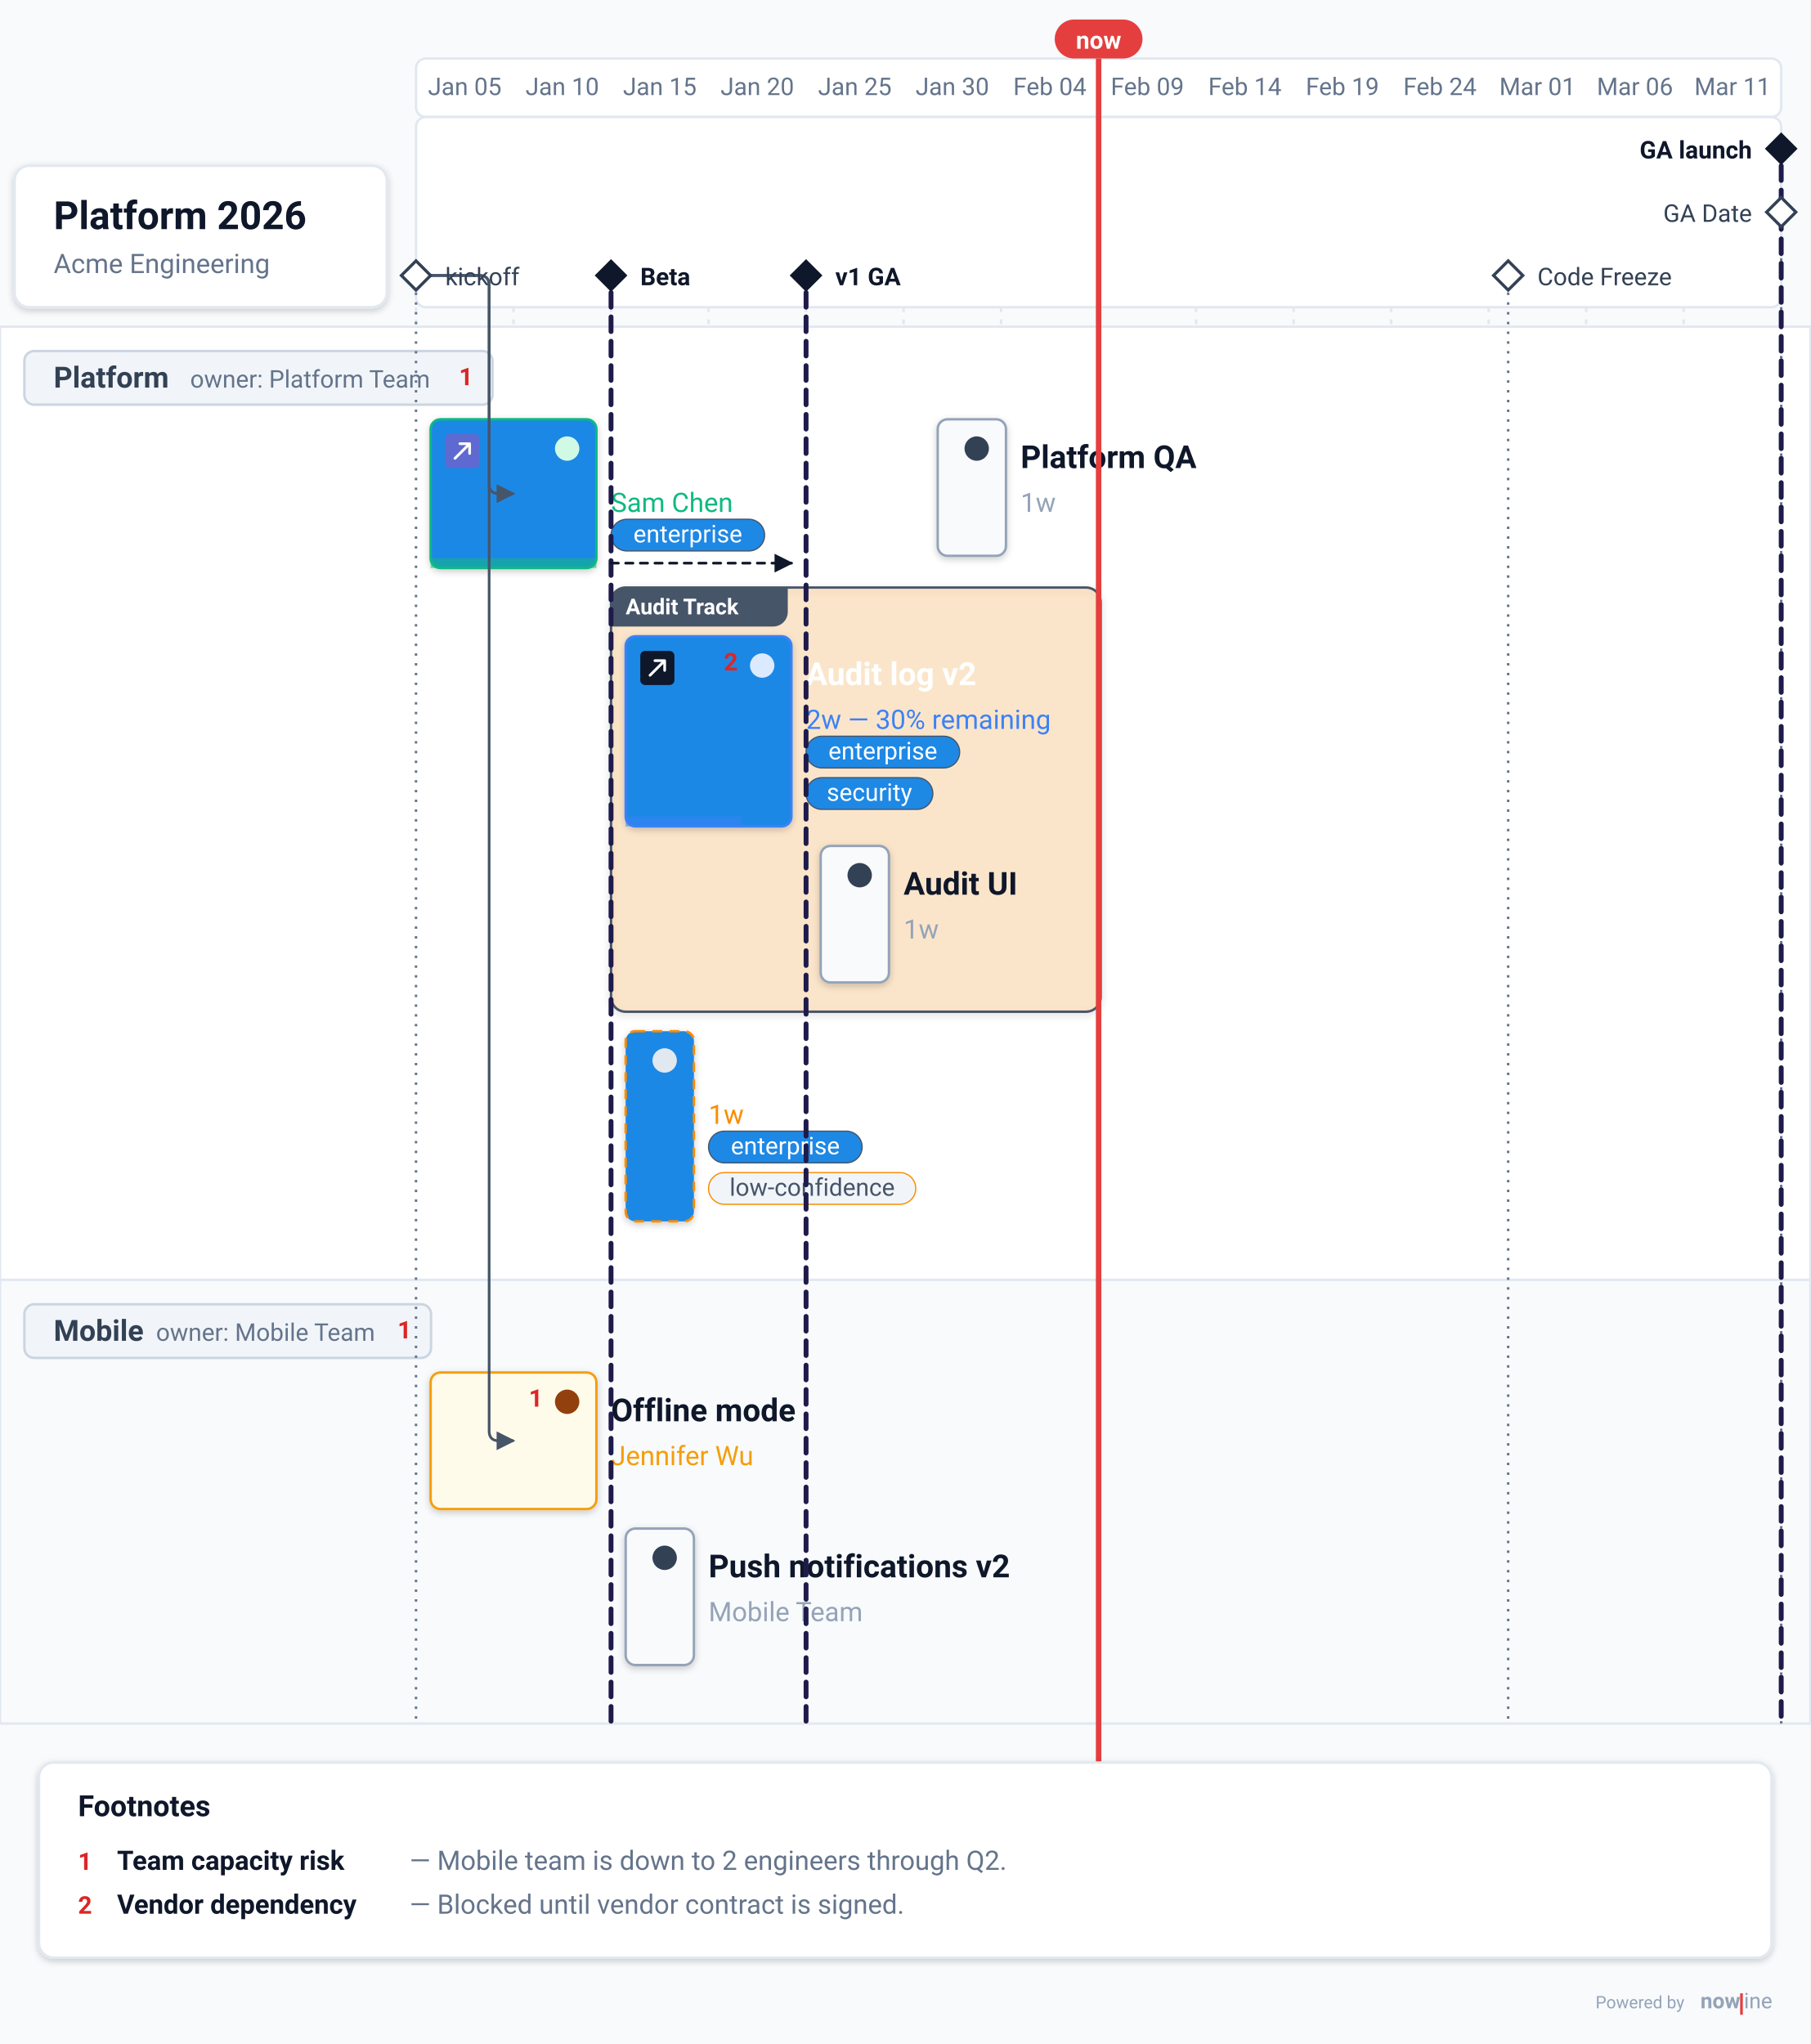
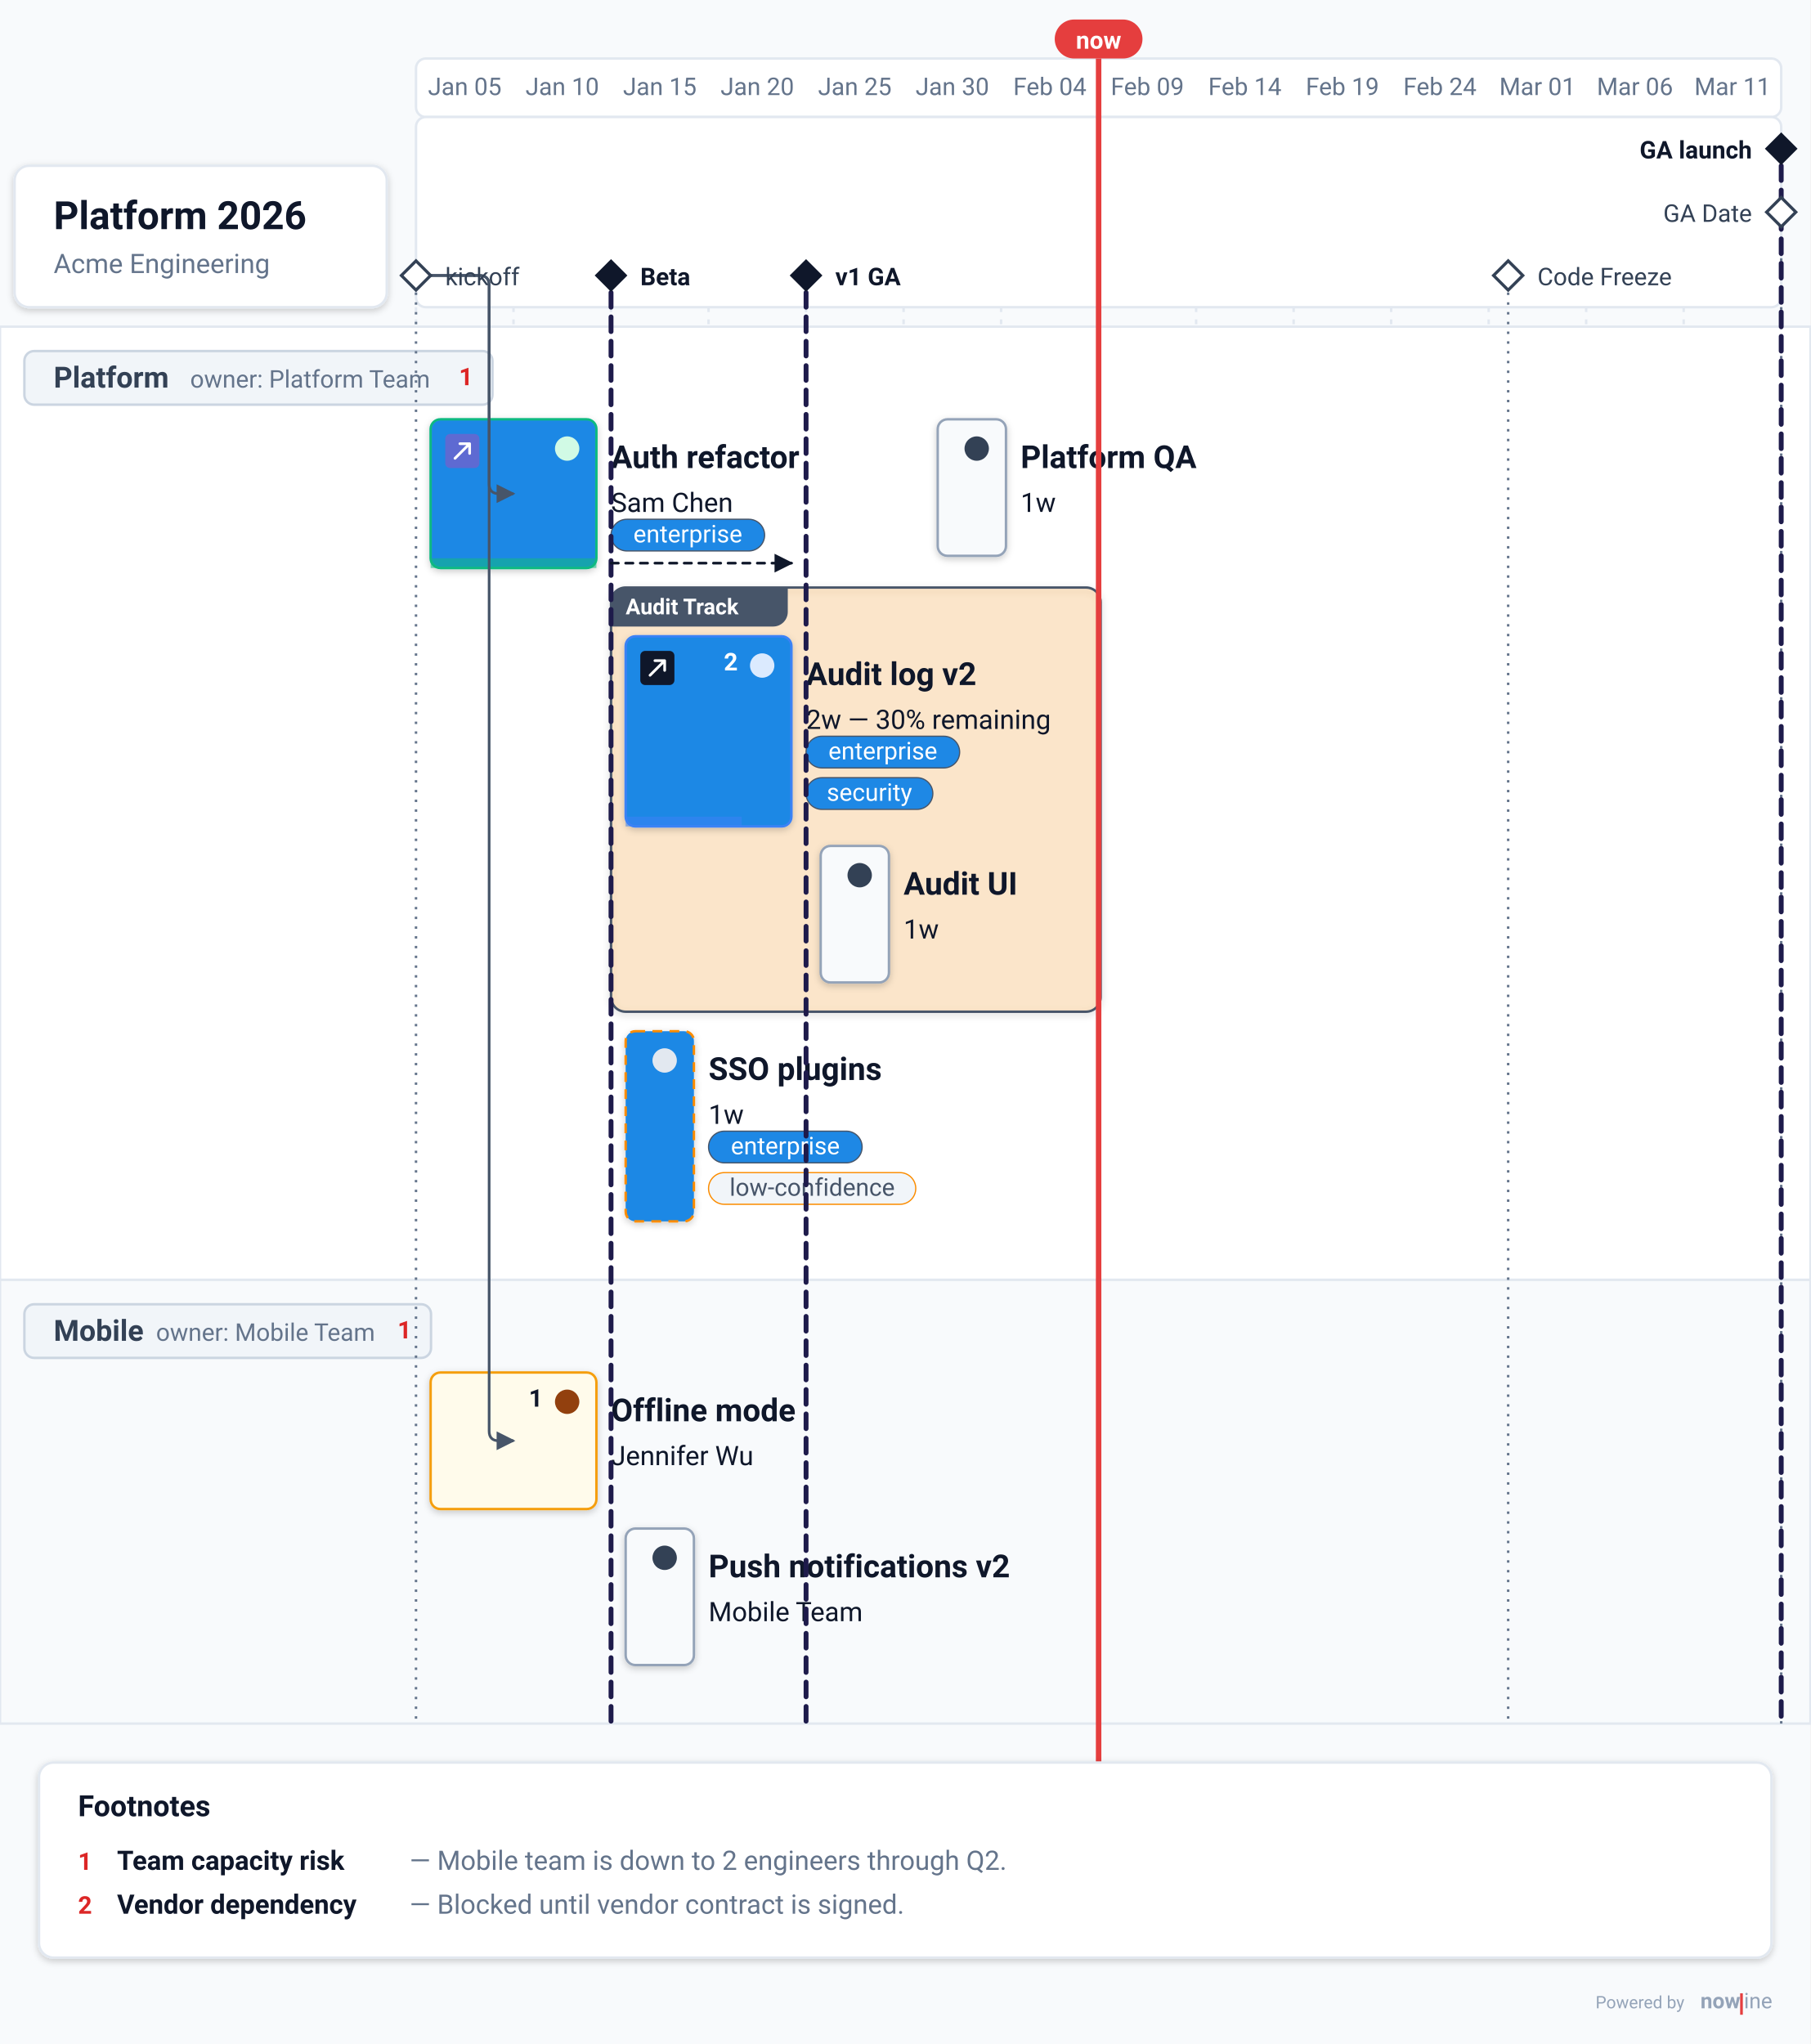
<svg xmlns="http://www.w3.org/2000/svg" data-generator="nowline" data-theme="light" height="838.44" viewBox="0 0 742.64 838.44" width="742.64">
  <defs>
    <filter height="200%" id="nl-0-root-shadow-subtle" width="200%" x="-50%" y="-50%">
      <feGaussianBlur in="SourceAlpha" stdDeviation="1.5" />
      <feOffset dx="0" dy="1" result="offsetblur" />
      <feComponentTransfer>
        <feFuncA type="linear" slope="0.2" />
      </feComponentTransfer>
      <feMerge>
        <feMergeNode />
        <feMergeNode in="SourceGraphic" />
      </feMerge>
    </filter>
    <filter height="200%" id="nl-0-root-shadow-fuzzy" width="200%" x="-50%" y="-50%">
      <feGaussianBlur in="SourceAlpha" stdDeviation="5" />
      <feOffset dx="0" dy="3" result="offsetblur" />
      <feComponentTransfer>
        <feFuncA type="linear" slope="0.3" />
      </feComponentTransfer>
      <feMerge>
        <feMergeNode />
        <feMergeNode in="SourceGraphic" />
      </feMerge>
    </filter>
    <filter height="200%" id="nl-0-root-shadow-hard" width="200%" x="-50%" y="-50%">
      <feGaussianBlur in="SourceAlpha" stdDeviation="0" />
      <feOffset dx="2" dy="2" result="offsetblur" />
      <feComponentTransfer>
        <feFuncA type="linear" slope="0.45" />
      </feComponentTransfer>
      <feMerge>
        <feMergeNode />
        <feMergeNode in="SourceGraphic" />
      </feMerge>
    </filter>
    <marker id="nl-arrow" viewBox="0 0 10 10" refX="9" refY="5" markerWidth="7" markerHeight="7" orient="auto">
      <path d="M 0 0 L 10 5 L 0 10 z" fill="#475569" />
    </marker>
    <marker id="nl-arrow-light" viewBox="0 0 10 10" refX="9" refY="5" markerWidth="7" markerHeight="7" orient="auto">
      <path d="M 0 0 L 10 5 L 0 10 z" fill="#94a3b8" />
    </marker>
    <marker id="nl-arrow-dark" viewBox="0 0 10 10" refX="9" refY="5" markerWidth="7" markerHeight="7" orient="auto">
      <path d="M 0 0 L 10 5 L 0 10 z" fill="#0f172a" />
    </marker>
  </defs>
  <rect fill="#f8fafc" height="838.44" width="742.64" x="0" y="0" />
  <g data-layer="timeline">
    <rect fill="#ffffff" height="24" rx="4" ry="4" stroke="#e2e8f0" stroke-width="1" width="560" x="170.64" y="24" />
    <rect fill="#ffffff" height="78" rx="4" ry="4" stroke="#e2e8f0" stroke-width="1" width="560" x="170.64" y="48" />
    <text fill="#64748b" font-family="system-ui, -apple-system, &quot;Segoe UI&quot;, Roboto, sans-serif" font-size="10" text-anchor="middle" x="190.64" y="39">Jan 05</text>
    <line stroke="#e2e8f0" stroke-dasharray="2 3" stroke-width="1" x1="170.64" x2="170.64" y1="126" y2="707" />
    <text fill="#64748b" font-family="system-ui, -apple-system, &quot;Segoe UI&quot;, Roboto, sans-serif" font-size="10" text-anchor="middle" x="230.64" y="39">Jan 10</text>
    <line stroke="#e2e8f0" stroke-dasharray="2 3" stroke-width="1" x1="210.64" x2="210.64" y1="126" y2="707" />
    <text fill="#64748b" font-family="system-ui, -apple-system, &quot;Segoe UI&quot;, Roboto, sans-serif" font-size="10" text-anchor="middle" x="270.64" y="39">Jan 15</text>
    <line stroke="#e2e8f0" stroke-dasharray="2 3" stroke-width="1" x1="250.64" x2="250.64" y1="126" y2="707" />
    <text fill="#64748b" font-family="system-ui, -apple-system, &quot;Segoe UI&quot;, Roboto, sans-serif" font-size="10" text-anchor="middle" x="310.64" y="39">Jan 20</text>
    <line stroke="#e2e8f0" stroke-dasharray="2 3" stroke-width="1" x1="290.64" x2="290.64" y1="126" y2="707" />
    <text fill="#64748b" font-family="system-ui, -apple-system, &quot;Segoe UI&quot;, Roboto, sans-serif" font-size="10" text-anchor="middle" x="350.64" y="39">Jan 25</text>
    <line stroke="#e2e8f0" stroke-dasharray="2 3" stroke-width="1" x1="330.64" x2="330.64" y1="126" y2="707" />
    <text fill="#64748b" font-family="system-ui, -apple-system, &quot;Segoe UI&quot;, Roboto, sans-serif" font-size="10" text-anchor="middle" x="390.64" y="39">Jan 30</text>
    <line stroke="#e2e8f0" stroke-dasharray="2 3" stroke-width="1" x1="370.64" x2="370.64" y1="126" y2="707" />
    <text fill="#64748b" font-family="system-ui, -apple-system, &quot;Segoe UI&quot;, Roboto, sans-serif" font-size="10" text-anchor="middle" x="430.64" y="39">Feb 04</text>
    <line stroke="#e2e8f0" stroke-dasharray="2 3" stroke-width="1" x1="410.64" x2="410.64" y1="126" y2="707" />
    <text fill="#64748b" font-family="system-ui, -apple-system, &quot;Segoe UI&quot;, Roboto, sans-serif" font-size="10" text-anchor="middle" x="470.64" y="39">Feb 09</text>
    <line stroke="#e2e8f0" stroke-dasharray="2 3" stroke-width="1" x1="450.64" x2="450.64" y1="126" y2="707" />
    <text fill="#64748b" font-family="system-ui, -apple-system, &quot;Segoe UI&quot;, Roboto, sans-serif" font-size="10" text-anchor="middle" x="510.64" y="39">Feb 14</text>
    <line stroke="#e2e8f0" stroke-dasharray="2 3" stroke-width="1" x1="490.64" x2="490.64" y1="126" y2="707" />
    <text fill="#64748b" font-family="system-ui, -apple-system, &quot;Segoe UI&quot;, Roboto, sans-serif" font-size="10" text-anchor="middle" x="550.64" y="39">Feb 19</text>
    <line stroke="#e2e8f0" stroke-dasharray="2 3" stroke-width="1" x1="530.64" x2="530.64" y1="126" y2="707" />
    <text fill="#64748b" font-family="system-ui, -apple-system, &quot;Segoe UI&quot;, Roboto, sans-serif" font-size="10" text-anchor="middle" x="590.64" y="39">Feb 24</text>
    <line stroke="#e2e8f0" stroke-dasharray="2 3" stroke-width="1" x1="570.64" x2="570.64" y1="126" y2="707" />
    <text fill="#64748b" font-family="system-ui, -apple-system, &quot;Segoe UI&quot;, Roboto, sans-serif" font-size="10" text-anchor="middle" x="630.64" y="39">Mar 01</text>
    <line stroke="#e2e8f0" stroke-dasharray="2 3" stroke-width="1" x1="610.64" x2="610.64" y1="126" y2="707" />
    <text fill="#64748b" font-family="system-ui, -apple-system, &quot;Segoe UI&quot;, Roboto, sans-serif" font-size="10" text-anchor="middle" x="670.64" y="39">Mar 06</text>
    <line stroke="#e2e8f0" stroke-dasharray="2 3" stroke-width="1" x1="650.64" x2="650.64" y1="126" y2="707" />
    <text fill="#64748b" font-family="system-ui, -apple-system, &quot;Segoe UI&quot;, Roboto, sans-serif" font-size="10" text-anchor="middle" x="710.64" y="39">Mar 11</text>
    <line stroke="#e2e8f0" stroke-dasharray="2 3" stroke-width="1" x1="690.64" x2="690.64" y1="126" y2="707" />
    <line stroke="#e2e8f0" stroke-dasharray="2 3" stroke-width="1" x1="730.64" x2="730.64" y1="126" y2="707" />
  </g>
  <g data-id="platform" data-layer="swimlane">
    <rect fill="#ffffff" height="391" stroke="#e2e8f0" stroke-width="1" width="742.64" x="0" y="134" />
    <rect fill="#f1f5f9" height="22" rx="4" ry="4" stroke="#cbd5e1" stroke-width="1" width="192" x="10" y="144" />
    <text fill="#334155" font-family="system-ui, -apple-system, &quot;Segoe UI&quot;, Roboto, sans-serif" font-size="12" font-weight="600" x="22" y="159">Platform</text>
    <text fill="#64748b" font-family="system-ui, -apple-system, &quot;Segoe UI&quot;, Roboto, sans-serif" font-size="10" x="78" y="159">owner: Platform Team</text>
    <text fill="#dc2626" font-family="system-ui, -apple-system, &quot;Segoe UI&quot;, Roboto, sans-serif" font-size="10" font-weight="700" text-anchor="end" x="194" y="158">1</text>
    <g data-id="auth-refactor" data-layer="item">
      <rect fill="#1e88e5" filter="url(#nl-0-root-shadow-subtle)" height="61" rx="4" ry="4" stroke="#10b981" stroke-width="1" width="68" x="176.64" y="172" />
      <rect fill="#10b981" height="4" opacity="0.55" width="68" x="176.64" y="229" />
      <circle cx="232.64" cy="184" fill="#d1fae5" r="5" />
-       <text fill="#ffffff" font-family="system-ui, -apple-system, &quot;Segoe UI&quot;, Roboto, sans-serif" font-size="13" font-weight="600" x="250.64" y="192">Auth refactor</text>
-       <text fill="#10b981" font-family="system-ui, -apple-system, &quot;Segoe UI&quot;, Roboto, sans-serif" font-size="11" x="250.64" y="210">Sam Chen</text>
+       <text fill="#0f172a" font-family="system-ui, -apple-system, &quot;Segoe UI&quot;, Roboto, sans-serif" font-size="13" font-weight="600" x="250.64" y="192">Auth refactor</text>
+       <text fill="#0f172a" font-family="system-ui, -apple-system, &quot;Segoe UI&quot;, Roboto, sans-serif" font-size="11" x="250.64" y="210">Sam Chen</text>
      <a href="https://linear.app/acme/issue/ENG-123" rel="noopener" target="_blank">
        <rect fill="#5e6ad2" height="14" rx="2" ry="2" width="14" x="182.64" y="178" />
        <path d="M186.64 188 L192.64 182 M188.64 182 H192.64 V186" fill="none" stroke="#ffffff" stroke-linecap="round" stroke-linejoin="round" stroke-width="1.1" />
      </a>
      <rect fill="#1e88e5" height="13" rx="6.5" ry="6.5" stroke="#475569" stroke-width="0.5" width="63" x="250.64" y="213" />
      <text fill="#ffffff" font-family="system-ui, -apple-system, &quot;Segoe UI&quot;, Roboto, sans-serif" font-size="10" font-style="normal" font-weight="400" text-anchor="middle" x="282.14" y="222.5">enterprise</text>
    </g>
    <g data-layer="parallel">
      <g data-id="audit-track" data-layer="group">
        <rect fill="#fb8c00" fill-opacity="0.18" filter="url(#nl-0-root-shadow-subtle)" height="174" rx="6" ry="6" stroke="#475569" stroke-width="1" width="200.84" x="250.64" y="241" />
        <path d="M256.64 241H323.14V251A6 6 0 0 1 317.14 257H250.64V247A6 6 0 0 1 256.64 241Z" fill="#475569" />
        <text fill="#ffffff" font-family="system-ui, -apple-system, &quot;Segoe UI&quot;, Roboto, sans-serif" font-size="9" font-weight="600" x="256.64" y="252">Audit Track</text>
        <g data-id="audit-log" data-layer="item">
          <rect fill="#1e88e5" filter="url(#nl-0-root-shadow-subtle)" height="78" rx="4" ry="4" stroke="#3b82f6" stroke-width="1" width="68" x="256.64" y="261" />
          <rect fill="#3b82f6" height="4" opacity="0.55" width="47.6" x="256.64" y="335" />
          <circle cx="312.64" cy="273" fill="#dbeafe" r="5" />
-           <text fill="#ffffff" font-family="system-ui, -apple-system, &quot;Segoe UI&quot;, Roboto, sans-serif" font-size="13" font-weight="600" x="330.64" y="281">Audit log v2</text>
-           <text fill="#3b82f6" font-family="system-ui, -apple-system, &quot;Segoe UI&quot;, Roboto, sans-serif" font-size="11" x="330.64" y="299">2w — 30% remaining</text>
-           <text fill="#dc2626" font-family="system-ui, -apple-system, &quot;Segoe UI&quot;, Roboto, sans-serif" font-size="10" font-weight="700" text-anchor="end" x="302.64" y="275">2</text>
+           <text fill="#0f172a" font-family="system-ui, -apple-system, &quot;Segoe UI&quot;, Roboto, sans-serif" font-size="13" font-weight="600" x="330.64" y="281">Audit log v2</text>
+           <text fill="#0f172a" font-family="system-ui, -apple-system, &quot;Segoe UI&quot;, Roboto, sans-serif" font-size="11" x="330.64" y="299">2w — 30% remaining</text>
+           <text fill="#ffffff" font-family="system-ui, -apple-system, &quot;Segoe UI&quot;, Roboto, sans-serif" font-size="10" font-weight="700" text-anchor="end" x="302.64" y="275">2</text>
          <a href="https://wiki.acme.com/audit" rel="noopener" target="_blank">
            <rect fill="#0f172a" height="14" rx="2" ry="2" width="14" x="262.64" y="267" />
            <path d="M266.64 277 L272.64 271 M268.64 271 H272.64 V275" fill="none" stroke="#ffffff" stroke-linecap="round" stroke-linejoin="round" stroke-width="1.1" />
          </a>
          <rect fill="#1e88e5" height="13" rx="6.5" ry="6.5" stroke="#475569" stroke-width="0.5" width="63" x="330.64" y="302" />
          <text fill="#ffffff" font-family="system-ui, -apple-system, &quot;Segoe UI&quot;, Roboto, sans-serif" font-size="10" font-style="normal" font-weight="400" text-anchor="middle" x="362.14" y="311.5">enterprise</text>
          <rect fill="#1e88e5" height="13" rx="6.5" ry="6.5" stroke="#475569" stroke-width="0.5" width="52" x="330.64" y="319" />
          <text fill="#ffffff" font-family="system-ui, -apple-system, &quot;Segoe UI&quot;, Roboto, sans-serif" font-size="10" font-style="normal" font-weight="400" text-anchor="middle" x="356.64" y="328.5">security</text>
        </g>
        <g data-id="audit-ui" data-layer="item">
          <rect fill="#f8fafc" filter="url(#nl-0-root-shadow-subtle)" height="56" rx="4" ry="4" stroke="#94a3b8" stroke-width="1" width="28" x="336.64" y="347" />
          <circle cx="352.64" cy="359" fill="#334155" r="5" />
          <text fill="#0f172a" font-family="system-ui, -apple-system, &quot;Segoe UI&quot;, Roboto, sans-serif" font-size="13" font-weight="600" x="370.64" y="367">Audit UI</text>
-           <text fill="#94a3b8" font-family="system-ui, -apple-system, &quot;Segoe UI&quot;, Roboto, sans-serif" font-size="11" x="370.64" y="385">1w</text>
+           <text fill="#0f172a" font-family="system-ui, -apple-system, &quot;Segoe UI&quot;, Roboto, sans-serif" font-size="11" x="370.64" y="385">1w</text>
        </g>
      </g>
      <g data-id="sso" data-layer="item">
        <rect fill="#1e88e5" filter="url(#nl-0-root-shadow-subtle)" height="78" rx="4" ry="4" stroke="#fb8c00" stroke-dasharray="4 3" stroke-width="1" width="28" x="256.64" y="423" />
        <circle cx="272.64" cy="435" fill="#e2e8f0" r="5" />
-         <text fill="#ffffff" font-family="system-ui, -apple-system, &quot;Segoe UI&quot;, Roboto, sans-serif" font-size="13" font-weight="600" x="290.64" y="443">SSO plugins</text>
-         <text fill="#fb8c00" font-family="system-ui, -apple-system, &quot;Segoe UI&quot;, Roboto, sans-serif" font-size="11" x="290.64" y="461">1w</text>
+         <text fill="#0f172a" font-family="system-ui, -apple-system, &quot;Segoe UI&quot;, Roboto, sans-serif" font-size="13" font-weight="600" x="290.64" y="443">SSO plugins</text>
+         <text fill="#0f172a" font-family="system-ui, -apple-system, &quot;Segoe UI&quot;, Roboto, sans-serif" font-size="11" x="290.64" y="461">1w</text>
        <rect fill="#1e88e5" height="13" rx="6.5" ry="6.5" stroke="#475569" stroke-width="0.5" width="63" x="290.64" y="464" />
        <text fill="#ffffff" font-family="system-ui, -apple-system, &quot;Segoe UI&quot;, Roboto, sans-serif" font-size="10" font-style="normal" font-weight="400" text-anchor="middle" x="322.14" y="473.5">enterprise</text>
        <rect fill="#f1f5f9" height="13" rx="6.5" ry="6.5" stroke="#fb8c00" stroke-width="0.5" width="85" x="290.64" y="481" />
        <text fill="#475569" font-family="system-ui, -apple-system, &quot;Segoe UI&quot;, Roboto, sans-serif" font-size="10" font-style="normal" font-weight="400" text-anchor="middle" x="333.14" y="490.5">low-confidence</text>
      </g>
    </g>
    <g data-id="platform-qa" data-layer="item">
      <rect fill="#f8fafc" filter="url(#nl-0-root-shadow-subtle)" height="56" rx="4" ry="4" stroke="#94a3b8" stroke-width="1" width="28" x="384.64" y="172" />
      <circle cx="400.64" cy="184" fill="#334155" r="5" />
      <text fill="#0f172a" font-family="system-ui, -apple-system, &quot;Segoe UI&quot;, Roboto, sans-serif" font-size="13" font-weight="600" x="418.64" y="192">Platform QA</text>
-       <text fill="#94a3b8" font-family="system-ui, -apple-system, &quot;Segoe UI&quot;, Roboto, sans-serif" font-size="11" x="418.64" y="210">1w</text>
+       <text fill="#0f172a" font-family="system-ui, -apple-system, &quot;Segoe UI&quot;, Roboto, sans-serif" font-size="11" x="418.64" y="210">1w</text>
    </g>
  </g>
  <g data-id="mobile" data-layer="swimlane">
    <rect fill="#f8fafc" height="182" stroke="#e2e8f0" stroke-width="1" width="742.64" x="0" y="525" />
    <rect fill="#f1f5f9" height="22" rx="4" ry="4" stroke="#cbd5e1" stroke-width="1" width="166.8" x="10" y="535" />
    <text fill="#334155" font-family="system-ui, -apple-system, &quot;Segoe UI&quot;, Roboto, sans-serif" font-size="12" font-weight="600" x="22" y="550">Mobile</text>
    <text fill="#64748b" font-family="system-ui, -apple-system, &quot;Segoe UI&quot;, Roboto, sans-serif" font-size="10" x="64" y="550">owner: Mobile Team</text>
    <text fill="#dc2626" font-family="system-ui, -apple-system, &quot;Segoe UI&quot;, Roboto, sans-serif" font-size="10" font-weight="700" text-anchor="end" x="168.8" y="549">1</text>
    <g data-id="offline" data-layer="item">
      <rect fill="#fffbeb" filter="url(#nl-0-root-shadow-subtle)" height="56" rx="4" ry="4" stroke="#f59e0b" stroke-width="1" width="68" x="176.64" y="563" />
      <circle cx="232.64" cy="575" fill="#92400e" r="5" />
      <text fill="#0f172a" font-family="system-ui, -apple-system, &quot;Segoe UI&quot;, Roboto, sans-serif" font-size="13" font-weight="600" x="250.64" y="583">Offline mode</text>
-       <text fill="#f59e0b" font-family="system-ui, -apple-system, &quot;Segoe UI&quot;, Roboto, sans-serif" font-size="11" x="250.64" y="601">Jennifer Wu</text>
-       <text fill="#dc2626" font-family="system-ui, -apple-system, &quot;Segoe UI&quot;, Roboto, sans-serif" font-size="10" font-weight="700" text-anchor="end" x="222.64" y="577">1</text>
+       <text fill="#0f172a" font-family="system-ui, -apple-system, &quot;Segoe UI&quot;, Roboto, sans-serif" font-size="11" x="250.64" y="601">Jennifer Wu</text>
+       <text fill="#0f172a" font-family="system-ui, -apple-system, &quot;Segoe UI&quot;, Roboto, sans-serif" font-size="10" font-weight="700" text-anchor="end" x="222.64" y="577">1</text>
    </g>
    <g data-id="push-v2" data-layer="item">
      <rect fill="#f8fafc" filter="url(#nl-0-root-shadow-subtle)" height="56" rx="4" ry="4" stroke="#94a3b8" stroke-width="1" width="28" x="256.64" y="627" />
      <circle cx="272.64" cy="639" fill="#334155" r="5" />
      <text fill="#0f172a" font-family="system-ui, -apple-system, &quot;Segoe UI&quot;, Roboto, sans-serif" font-size="13" font-weight="600" x="290.64" y="647">Push notifications v2</text>
-       <text fill="#94a3b8" font-family="system-ui, -apple-system, &quot;Segoe UI&quot;, Roboto, sans-serif" font-size="11" x="290.64" y="665">Mobile Team</text>
+       <text fill="#0f172a" font-family="system-ui, -apple-system, &quot;Segoe UI&quot;, Roboto, sans-serif" font-size="11" x="290.64" y="665">Mobile Team</text>
    </g>
  </g>
  <path d="M170.64 113 L196.64 113 Q200.64 113 200.64 117 L200.64 198.5 Q200.64 202.5 204.64 202.5 L210.64 202.5" fill="none" marker-end="url(#nl-arrow)" stroke="#475569" stroke-linejoin="round" stroke-width="1.1" />
  <path d="M170.64 113 L196.64 113 Q200.64 113 200.64 117 L200.64 587 Q200.64 591 204.64 591 L210.64 591" fill="none" marker-end="url(#nl-arrow)" stroke="#475569" stroke-linejoin="round" stroke-width="1.1" />
  <line stroke="#64748b" stroke-dasharray="1 3" stroke-width="1" x1="170.64" x2="170.64" y1="120" y2="707" />
  <line stroke="#64748b" stroke-dasharray="1 3" stroke-width="1" x1="618.64" x2="618.64" y1="120" y2="707" />
  <line stroke="#64748b" stroke-dasharray="1 3" stroke-width="1" x1="730.64" x2="730.64" y1="94" y2="707" />
  <line stroke="#1e1b4b" stroke-dasharray="6 4" stroke-linecap="round" stroke-width="2" x1="250.64" x2="250.64" y1="120" y2="707" />
  <line stroke="#1e1b4b" stroke-dasharray="6 4" stroke-linecap="round" stroke-width="2" x1="330.64" x2="330.64" y1="120" y2="707" />
  <path d="M250.64 231 H324.64" fill="none" marker-end="url(#nl-arrow-dark)" stroke="#0f172a" stroke-dasharray="3 3" stroke-linecap="round" stroke-width="1.1" />
  <line stroke="#1e1b4b" stroke-dasharray="6 4" stroke-linecap="round" stroke-width="2" x1="730.64" x2="730.64" y1="68" y2="707" />
  <g data-id="kickoff" data-layer="anchor">
    <path d="M170.64 107 L176.64 113 L170.64 119 L164.64 113 Z" fill="#ffffff" stroke="#334155" stroke-width="1.25" />
    <text fill="#334155" font-family="system-ui, -apple-system, &quot;Segoe UI&quot;, Roboto, sans-serif" font-size="10" x="182.64" y="117">kickoff</text>
  </g>
  <g data-id="code-freeze" data-layer="anchor">
    <path d="M618.64 107 L624.64 113 L618.64 119 L612.64 113 Z" fill="#ffffff" stroke="#334155" stroke-width="1.25" />
    <text fill="#334155" font-family="system-ui, -apple-system, &quot;Segoe UI&quot;, Roboto, sans-serif" font-size="10" x="630.64" y="117">Code Freeze</text>
  </g>
  <g data-id="ga-date" data-layer="anchor">
    <path d="M730.64 81 L736.64 87 L730.64 93 L724.64 87 Z" fill="#ffffff" stroke="#334155" stroke-width="1.25" />
    <text fill="#334155" font-family="system-ui, -apple-system, &quot;Segoe UI&quot;, Roboto, sans-serif" font-size="10" text-anchor="end" x="718.64" y="91">GA Date</text>
  </g>
  <g data-id="beta" data-layer="milestone">
    <path d="M250.64 107 L256.64 113 L250.64 119 L244.64 113 Z" fill="#0f172a" stroke="#0f172a" stroke-width="1" />
    <text fill="#0f172a" font-family="system-ui, -apple-system, &quot;Segoe UI&quot;, Roboto, sans-serif" font-size="10" font-weight="600" x="262.64" y="117">Beta</text>
  </g>
  <g data-id="v1-ga" data-layer="milestone">
    <path d="M330.64 107 L336.64 113 L330.64 119 L324.64 113 Z" fill="#0f172a" stroke="#0f172a" stroke-width="1" />
    <text fill="#0f172a" font-family="system-ui, -apple-system, &quot;Segoe UI&quot;, Roboto, sans-serif" font-size="10" font-weight="600" x="342.64" y="117">v1 GA</text>
  </g>
  <g data-id="ga-launch" data-layer="milestone">
    <path d="M730.64 55 L736.64 61 L730.64 67 L724.64 61 Z" fill="#0f172a" stroke="#0f172a" stroke-width="1" />
    <text fill="#0f172a" font-family="system-ui, -apple-system, &quot;Segoe UI&quot;, Roboto, sans-serif" font-size="10" font-weight="600" text-anchor="end" x="718.64" y="65">GA launch</text>
  </g>
  <g data-layer="nowline">
    <line stroke="#e53e3e" stroke-width="2.25" x1="450.64" x2="450.64" y1="24" y2="803" />
    <rect fill="#e53e3e" height="16" rx="8" ry="8" width="36" x="432.64" y="8" />
    <text fill="#ffffff" font-family="system-ui, -apple-system, &quot;Segoe UI&quot;, Roboto, sans-serif" font-size="10" font-weight="700" text-anchor="middle" x="450.64" y="20">now</text>
  </g>
  <g data-layer="footnotes">
    <rect fill="#ffffff" filter="url(#nl-0-root-shadow-subtle)" height="80" rx="6" ry="6" stroke="#e2e8f0" stroke-width="1" width="710.64" x="16" y="723" />
    <text fill="#0f172a" font-family="system-ui, -apple-system, &quot;Segoe UI&quot;, Roboto, sans-serif" font-size="12" font-weight="700" x="32" y="745">Footnotes</text>
    <text fill="#dc2626" font-family="system-ui, -apple-system, &quot;Segoe UI&quot;, Roboto, sans-serif" font-size="10" font-weight="700" x="32" y="767">1</text>
    <text fill="#0f172a" font-family="system-ui, -apple-system, &quot;Segoe UI&quot;, Roboto, sans-serif" font-size="11" font-weight="600" x="48" y="767">Team capacity risk</text>
    <text fill="#64748b" font-family="system-ui, -apple-system, &quot;Segoe UI&quot;, Roboto, sans-serif" font-size="11" x="168" y="767">— Mobile team is down to 2 engineers through Q2.</text>
    <text fill="#dc2626" font-family="system-ui, -apple-system, &quot;Segoe UI&quot;, Roboto, sans-serif" font-size="10" font-weight="700" x="32" y="785">2</text>
    <text fill="#0f172a" font-family="system-ui, -apple-system, &quot;Segoe UI&quot;, Roboto, sans-serif" font-size="11" font-weight="600" x="48" y="785">Vendor dependency</text>
    <text fill="#64748b" font-family="system-ui, -apple-system, &quot;Segoe UI&quot;, Roboto, sans-serif" font-size="11" x="168" y="785">— Blocked until vendor contract is signed.</text>
  </g>
  <g data-id="nl-0-root-header" data-layer="header">
    <rect fill="#ffffff" filter="url(#nl-0-root-shadow-subtle)" height="58" rx="6" ry="6" stroke="#e2e8f0" stroke-width="1" width="152.64" x="6" y="68" />
    <text fill="#0f172a" font-family="system-ui, -apple-system, &quot;Segoe UI&quot;, Roboto, sans-serif" font-size="16" font-weight="600" x="22" y="94">Platform 2026</text>
    <text fill="#64748b" font-family="system-ui, -apple-system, &quot;Segoe UI&quot;, Roboto, sans-serif" font-size="11" x="22" y="112">Acme Engineering</text>
  </g>
  <a aria-label="Powered by nowline" href="https://nowline.io" rel="noopener" target="_blank">
    <g data-layer="attribution">
      <g transform="translate(654.48 815) scale(0.22)">
        <text fill="#94a3b8" font-family="system-ui, -apple-system, &quot;Segoe UI&quot;, Roboto, sans-serif" font-size="32" font-weight="400" x="0" y="40">Powered by</text>
        <text fill="#94a3b8" font-family="system-ui, -apple-system, &quot;Segoe UI&quot;, Roboto, sans-serif" font-size="40" font-weight="700" x="195.6" y="40">now</text>
        <rect fill="#e53e3e" height="40" width="5" x="269.6" y="12" />
        <text fill="#94a3b8" font-family="system-ui, -apple-system, &quot;Segoe UI&quot;, Roboto, sans-serif" font-size="40" font-weight="400" x="276.6" y="40">ine</text>
      </g>
    </g>
  </a>
</svg>
